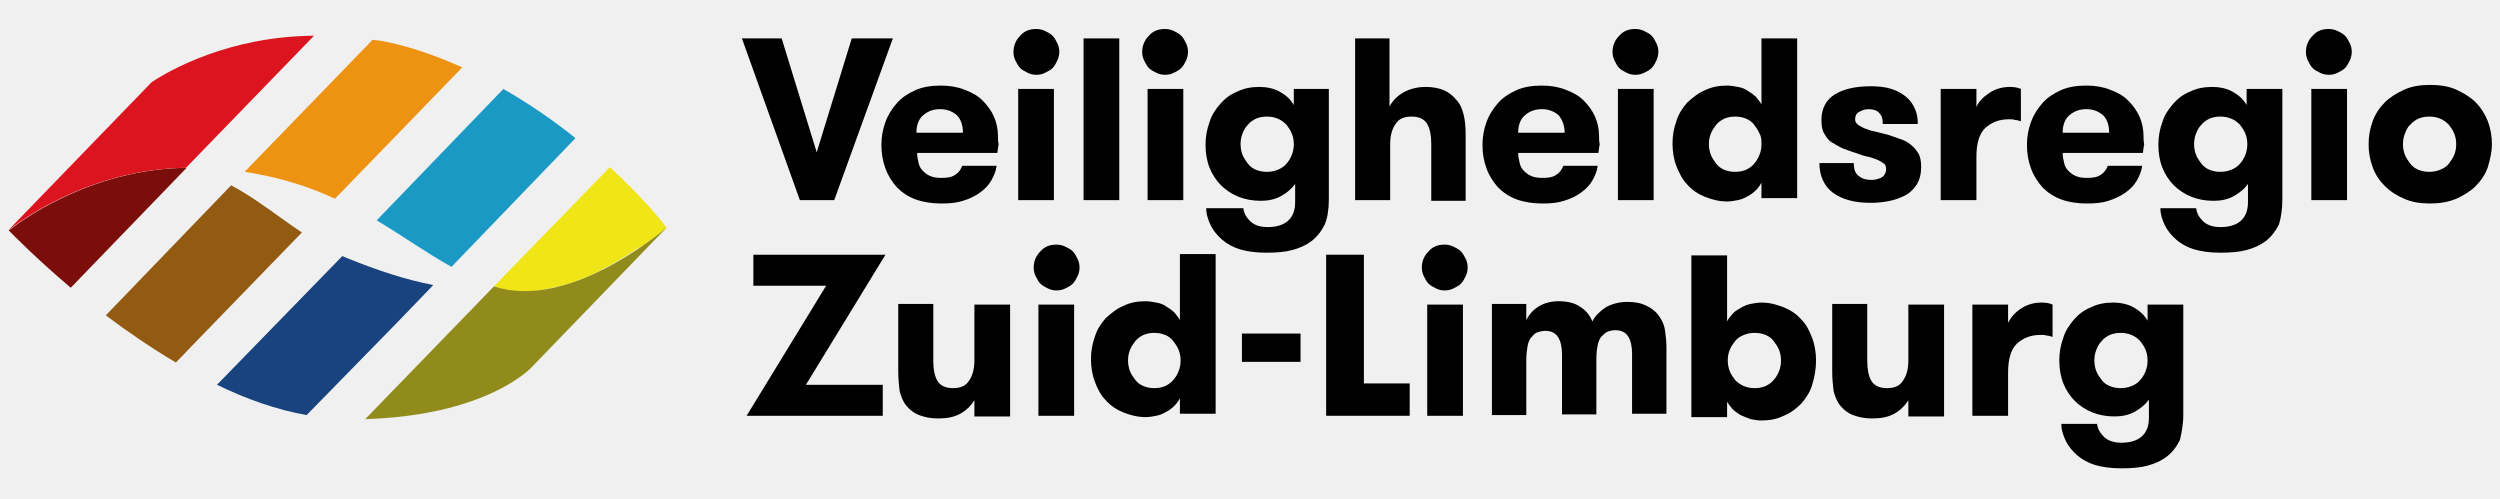
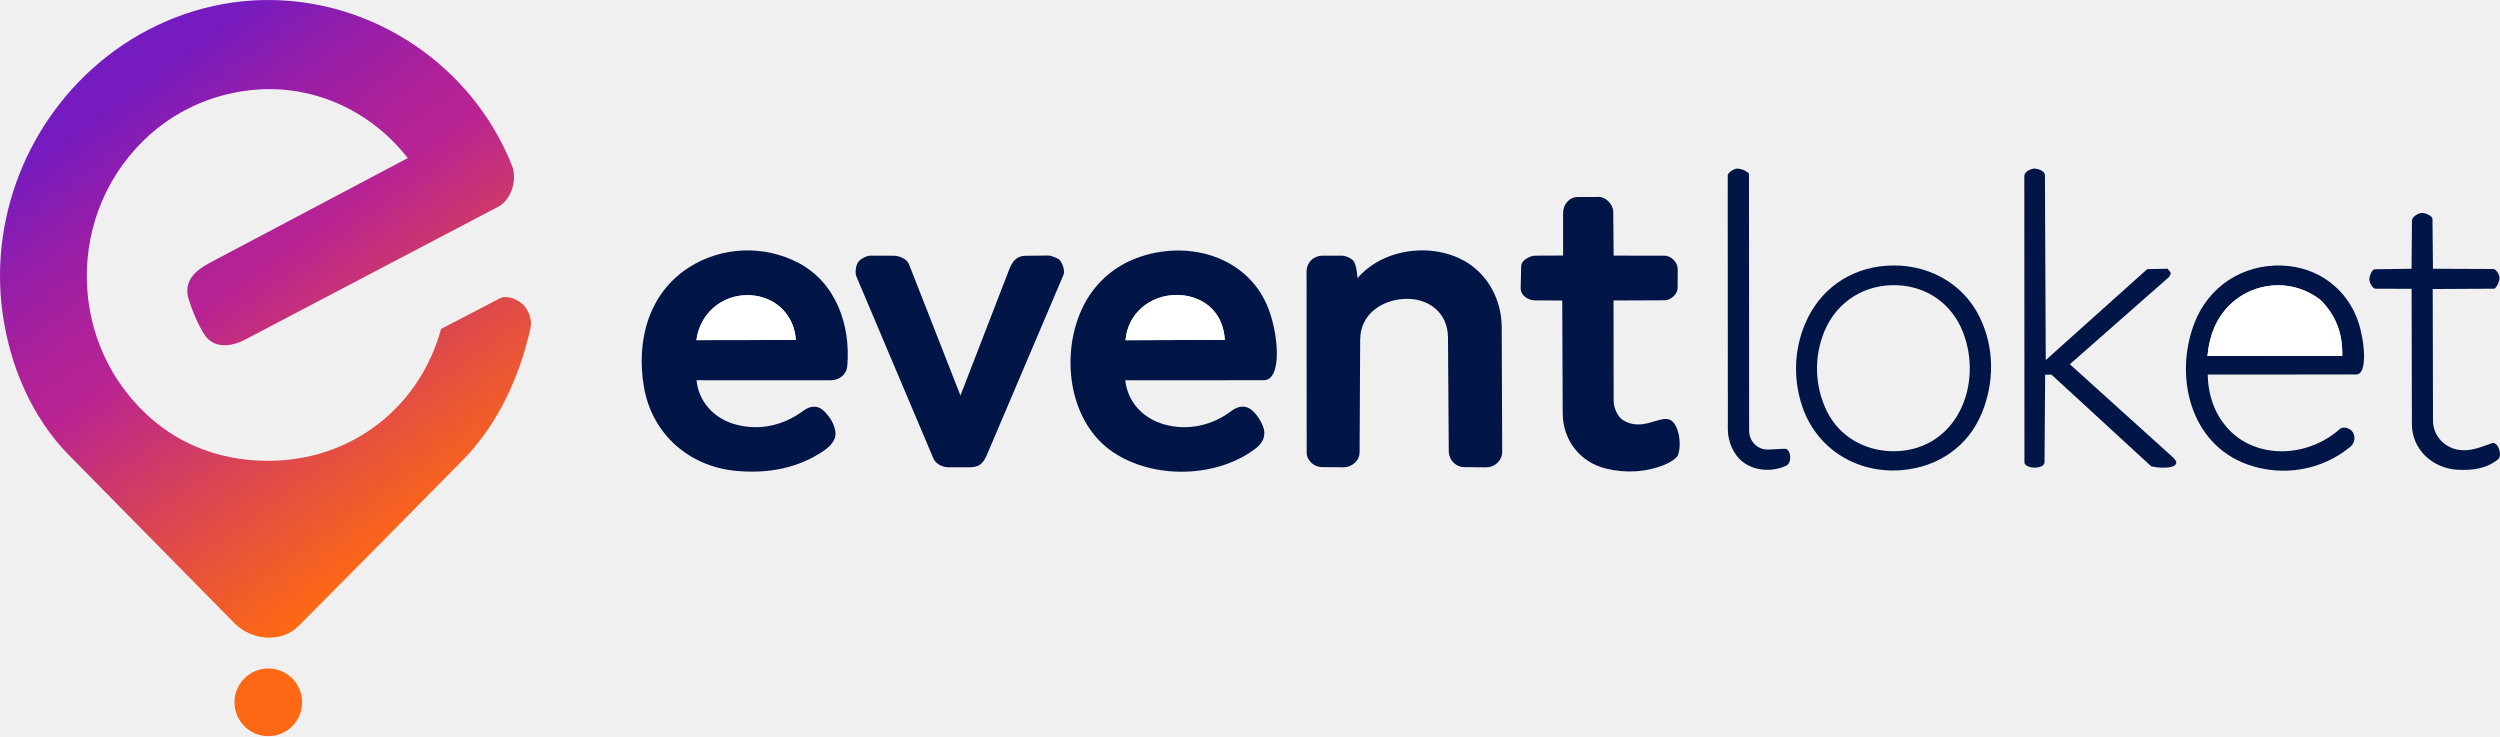
- <svg xmlns="http://www.w3.org/2000/svg" version="1.1" id="Laag_1" x="0px" y="0px" width="371px" height="74px" viewBox="0 0 371 74" style="enable-background:new 0 0 371 74;" xml:space="preserve">
-   <style type="text/css">
- 	.st0{fill:#7B0E0A;}
- 	.st1{fill:#935A11;}
- 	.st2{fill:#18437F;}
- 	.st3{fill:#1A99C4;}
- 	.st4{fill:#EE9212;}
- 	.st5{fill:#DC141F;}
- 	.st6{fill:#F0E517;}
- 	.st7{fill:#908B1A;}
- </style>
-   <g>
-     <g>
-       <path d="M175.2,53.5c0,0.6-0.1,1.1-0.3,1.6c-0.2,0.5-0.5,1-0.8,1.3c-0.3,0.4-0.8,0.7-1.2,0.9c-0.5,0.2-1,0.3-1.6,0.3    c-0.6,0-1.1-0.1-1.6-0.3c-0.5-0.2-0.9-0.5-1.2-0.9c-0.3-0.4-0.6-0.8-0.8-1.3c-0.2-0.5-0.3-1.1-0.3-1.6c0-0.6,0.1-1.1,0.3-1.6    c0.2-0.5,0.5-0.9,0.8-1.3c0.3-0.4,0.8-0.7,1.2-0.9c0.5-0.2,1-0.3,1.6-0.3c0.6,0,1.1,0.1,1.6,0.3c0.5,0.2,0.9,0.5,1.2,0.9    c0.3,0.4,0.6,0.8,0.8,1.3C175.1,52.4,175.2,52.9,175.2,53.5 M180.4,61.7v-24h-5.3v9.8c-0.2-0.4-0.5-0.7-0.8-1.1    c-0.3-0.3-0.7-0.6-1.2-0.9c-0.4-0.3-0.9-0.5-1.5-0.6c-0.5-0.1-1.1-0.2-1.6-0.2c-1.2,0-2.3,0.2-3.3,0.7c-1,0.4-1.8,1.1-2.6,1.8    c-0.7,0.8-1.3,1.7-1.6,2.7c-0.4,1.1-0.6,2.2-0.6,3.4c0,1.2,0.2,2.4,0.6,3.4c0.4,1.1,0.9,2,1.6,2.7c0.7,0.8,1.6,1.4,2.6,1.8    c1,0.4,2.1,0.7,3.3,0.7c0.5,0,1.1-0.1,1.6-0.2c0.5-0.1,1-0.3,1.5-0.6c0.4-0.2,0.8-0.5,1.2-0.9c0.3-0.3,0.6-0.7,0.8-1.1v2.3H180.4z    " />
-     </g>
-     <polygon points="202.4,56.9 202.4,37.8 196.8,37.8 196.8,61.7 209.2,61.7 209.2,56.9  " />
-     <g>
-       <path d="M247.3,61.7V51.6c0-0.9-0.1-1.7-0.2-2.5c-0.1-0.8-0.4-1.5-0.9-2.2c-0.4-0.6-1-1.1-1.8-1.5c-0.8-0.4-1.7-0.6-2.9-0.6    c-1.2,0-2.3,0.3-3.2,0.8c-0.9,0.6-1.6,1.3-2,2.1c-0.3-0.8-0.9-1.6-1.7-2.1c-0.8-0.6-1.9-0.9-3.3-0.9c-1.2,0-2.2,0.3-3,0.8    c-0.8,0.5-1.4,1.2-1.8,2v-2.4h-5.1v16.5h5.1v-8.2c0-0.8,0.1-1.5,0.2-2.1c0.1-0.5,0.3-1,0.6-1.3c0.3-0.3,0.5-0.6,0.9-0.7    c0.3-0.1,0.7-0.2,1.1-0.2c0.9,0,1.5,0.3,1.9,0.9c0.4,0.6,0.6,1.5,0.6,2.6v8.9h5.1v-8.3c0-0.8,0.1-1.5,0.2-2c0.1-0.5,0.3-1,0.6-1.3    c0.3-0.3,0.5-0.5,0.9-0.7c0.3-0.1,0.7-0.2,1.1-0.2c0.9,0,1.5,0.3,1.9,0.9c0.4,0.6,0.6,1.5,0.6,2.6v8.9H247.3z" />
-       <path d="M264.3,53.5c0,0.6-0.1,1.1-0.3,1.6c-0.2,0.5-0.5,1-0.8,1.3c-0.3,0.4-0.8,0.7-1.2,0.9c-0.5,0.2-1,0.3-1.6,0.3    c-0.6,0-1.1-0.1-1.6-0.3c-0.5-0.2-0.9-0.5-1.3-0.9c-0.3-0.4-0.6-0.8-0.8-1.3c-0.2-0.5-0.3-1.1-0.3-1.6c0-0.6,0.1-1.1,0.3-1.6    c0.2-0.5,0.5-0.9,0.8-1.3c0.3-0.4,0.8-0.7,1.3-0.9c0.5-0.2,1-0.3,1.6-0.3c0.6,0,1.1,0.1,1.6,0.3c0.5,0.2,0.9,0.5,1.2,0.9    c0.3,0.4,0.6,0.8,0.8,1.3C264.2,52.4,264.3,52.9,264.3,53.5 M269.5,53.5c0-1.2-0.2-2.4-0.6-3.4c-0.4-1.1-0.9-2-1.6-2.7    c-0.7-0.8-1.6-1.4-2.6-1.8c-1-0.4-2.1-0.7-3.3-0.7c-0.5,0-1.1,0.1-1.6,0.2c-0.5,0.1-1,0.3-1.5,0.6c-0.5,0.3-0.9,0.5-1.2,0.9    c-0.3,0.3-0.6,0.7-0.8,1.1v-9.8h-5.3v24h5.3v-2.3c0.2,0.4,0.5,0.7,0.8,1.1c0.3,0.3,0.7,0.6,1.2,0.9c0.5,0.2,0.9,0.4,1.5,0.6    c0.5,0.1,1,0.2,1.6,0.2c1.2,0,2.3-0.2,3.3-0.7c1-0.4,1.8-1,2.6-1.8c0.7-0.8,1.3-1.7,1.6-2.7C269.3,55.9,269.5,54.7,269.5,53.5" />
-       <path d="M283.2,45.2v8.3c0,1.3-0.3,2.3-0.8,3c-0.5,0.8-1.3,1.1-2.4,1.1c-1.1,0-1.9-0.4-2.3-1.1c-0.4-0.7-0.6-1.7-0.6-2.9v-8.5    h-5.2V55c0,1.2,0.1,2.2,0.2,3c0.2,0.8,0.5,1.6,1,2.2c0.5,0.6,1.1,1.1,1.9,1.4c0.8,0.3,1.7,0.5,2.8,0.5c1.3,0,2.4-0.2,3.3-0.7    c0.9-0.5,1.6-1.2,2.1-2v2.4h5.3V45.2H283.2z" />
-       <path d="M304.6,45.2c-0.4-0.2-1-0.3-1.6-0.3c-1.2,0-2.2,0.3-3.1,0.9c-0.9,0.6-1.5,1.3-1.9,2.1v-2.7h-5.3v16.5h5.3v-6.4    c0-2,0.4-3.4,1.3-4.3c0.9-0.8,2-1.3,3.5-1.3c0.4,0,0.7,0,0.9,0.1c0.3,0,0.6,0.1,0.9,0.2V45.2z" />
-       <path d="M318.7,53.5c0,0.6-0.1,1.1-0.3,1.6c-0.2,0.5-0.5,1-0.8,1.3c-0.3,0.4-0.8,0.7-1.3,0.9c-0.5,0.2-1,0.3-1.6,0.3    c-0.6,0-1.1-0.1-1.6-0.3c-0.5-0.2-0.9-0.5-1.2-0.9c-0.3-0.4-0.6-0.8-0.8-1.3c-0.2-0.5-0.3-1.1-0.3-1.6c0-0.6,0.1-1.1,0.3-1.6    c0.2-0.5,0.4-0.9,0.8-1.3c0.3-0.4,0.8-0.7,1.2-0.9c0.5-0.2,1-0.3,1.6-0.3c0.6,0,1.1,0.1,1.6,0.3c0.5,0.2,0.9,0.5,1.3,0.9    c0.3,0.4,0.6,0.8,0.8,1.3C318.6,52.4,318.7,52.9,318.7,53.5 M324,61.6V45.2h-5.3v2.4c-0.5-0.9-1.2-1.5-2.1-2c-0.9-0.5-2-0.7-3-0.7    c-1.2,0-2.3,0.2-3.3,0.7c-1,0.4-1.8,1-2.5,1.8c-0.7,0.8-1.3,1.7-1.6,2.7c-0.4,1.1-0.6,2.2-0.6,3.4c0,1.2,0.2,2.4,0.6,3.4    c0.4,1,1,1.9,1.7,2.6c0.7,0.7,1.6,1.3,2.6,1.7c1,0.4,2.1,0.6,3.3,0.6c1.1,0,2.1-0.2,3-0.7c0.9-0.5,1.6-1.1,2.1-1.8V62    c0,1.3-0.4,2.2-1.1,2.8c-0.7,0.6-1.7,0.9-3,0.9c-1.1,0-2-0.3-2.6-0.9c-0.6-0.6-0.9-1.2-1-1.9h-5.3c0,0.9,0.3,1.8,0.7,2.6    c0.4,0.8,1,1.5,1.7,2.1c0.7,0.6,1.6,1.1,2.6,1.4c1,0.3,2.3,0.5,3.9,0.5c1.5,0,2.8-0.1,3.9-0.4c1.1-0.3,2-0.7,2.8-1.3    c0.9-0.7,1.5-1.5,2-2.5C323.7,64.4,324,63.1,324,61.6" />
-       <path d="M261.4,21.4c0,0.6-0.1,1.1-0.3,1.6c-0.2,0.5-0.5,1-0.8,1.3c-0.3,0.4-0.8,0.7-1.2,0.9c-0.5,0.2-1,0.3-1.6,0.3    c-0.6,0-1.1-0.1-1.6-0.3c-0.5-0.2-0.9-0.5-1.2-0.9c-0.3-0.4-0.6-0.8-0.8-1.3c-0.2-0.5-0.3-1.1-0.3-1.6c0-0.6,0.1-1.1,0.3-1.6    c0.2-0.5,0.5-0.9,0.8-1.3c0.3-0.4,0.8-0.7,1.2-0.9c0.5-0.2,1-0.3,1.6-0.3c0.6,0,1.1,0.1,1.6,0.3c0.5,0.2,0.9,0.5,1.2,0.9    c0.3,0.4,0.6,0.8,0.8,1.3C261.4,20.3,261.4,20.8,261.4,21.4 M266.7,29.7v-24h-5.3v9.8c-0.2-0.4-0.5-0.7-0.8-1.1    c-0.3-0.3-0.7-0.6-1.2-0.9c-0.4-0.3-0.9-0.5-1.5-0.6c-0.5-0.1-1.1-0.2-1.6-0.2c-1.2,0-2.3,0.2-3.3,0.7c-1,0.4-1.8,1.1-2.6,1.8    c-0.7,0.8-1.3,1.7-1.6,2.7c-0.4,1.1-0.6,2.2-0.6,3.4c0,1.2,0.2,2.4,0.6,3.4s0.9,2,1.6,2.7c0.7,0.8,1.6,1.4,2.6,1.8    c1,0.4,2.1,0.7,3.3,0.7c0.5,0,1.1-0.1,1.6-0.2c0.5-0.1,1-0.3,1.5-0.6c0.4-0.2,0.8-0.5,1.2-0.9c0.3-0.3,0.6-0.7,0.8-1.1v2.3H266.7z    " />
-       <path d="M277.7,19.4c-0.5-0.2-1-0.3-1.3-0.5c-0.4-0.2-0.6-0.3-0.8-0.5c-0.2-0.2-0.3-0.4-0.3-0.7c0-0.5,0.2-0.9,0.6-1.1    c0.4-0.2,0.8-0.4,1.4-0.4c0.7,0,1.3,0.2,1.6,0.6c0.4,0.4,0.5,0.9,0.5,1.6h5.2c0-0.8-0.1-1.5-0.4-2.2c-0.3-0.7-0.7-1.3-1.3-1.8    c-0.6-0.5-1.3-0.9-2.2-1.2c-0.9-0.3-2-0.4-3.1-0.4c-2.2,0-4,0.4-5.3,1.2c-1.3,0.8-2,2.1-2,3.8c0,0.8,0.1,1.5,0.4,2    c0.3,0.5,0.6,1,1.1,1.3c0.5,0.3,1,0.6,1.6,0.9c0.6,0.2,1.3,0.5,2,0.7c0.8,0.3,1.4,0.5,2,0.6c0.6,0.2,1,0.3,1.4,0.5    c0.4,0.2,0.6,0.4,0.8,0.5s0.3,0.5,0.3,0.8c0,0.5-0.2,0.9-0.6,1.2c-0.4,0.2-0.9,0.4-1.6,0.4c-0.8,0-1.4-0.2-1.9-0.6    c-0.5-0.4-0.7-1-0.7-1.9h-5.1c0,1.9,0.7,3.4,2,4.4c1.4,1,3.2,1.5,5.6,1.5c1,0,2-0.1,2.9-0.3c0.9-0.2,1.7-0.5,2.4-0.9    c0.7-0.4,1.2-1,1.6-1.6c0.4-0.7,0.6-1.5,0.6-2.5c0-0.8-0.1-1.5-0.4-2c-0.3-0.5-0.7-1-1.1-1.3c-0.5-0.4-1-0.7-1.7-0.9    c-0.6-0.2-1.3-0.5-2.1-0.7C278.9,19.7,278.3,19.5,277.7,19.4" />
-       <path d="M299.9,13.2c-0.4-0.2-1-0.3-1.6-0.3c-1.2,0-2.2,0.3-3.1,0.9c-0.9,0.6-1.6,1.3-1.9,2.1v-2.7H288v16.5h5.3v-6.4    c0-2,0.4-3.4,1.3-4.3c0.9-0.8,2-1.3,3.5-1.3c0.4,0,0.7,0,0.9,0.1c0.3,0,0.6,0.1,0.9,0.2V13.2z" />
-       <path d="M313,19.7h-6.9c0-1.1,0.3-2,1-2.6c0.7-0.6,1.5-0.9,2.5-0.9c1,0,1.8,0.3,2.5,0.9C312.7,17.7,313,18.6,313,19.7 M318.1,20.2    c0-1-0.2-2-0.6-2.9c-0.4-0.9-1-1.7-1.7-2.4c-0.7-0.7-1.6-1.2-2.7-1.6c-1-0.4-2.2-0.6-3.5-0.6c-1.4,0-2.7,0.2-3.8,0.7    c-1.1,0.5-2,1.1-2.7,1.9c-0.7,0.8-1.3,1.7-1.7,2.8c-0.4,1.1-0.6,2.2-0.6,3.4c0,1.3,0.2,2.4,0.6,3.5c0.4,1.1,1,2,1.7,2.8    c0.8,0.8,1.7,1.4,2.8,1.8c1.1,0.4,2.4,0.6,3.8,0.6c1.2,0,2.3-0.1,3.2-0.4c0.9-0.3,1.8-0.7,2.5-1.2c0.7-0.5,1.3-1.1,1.7-1.8    c0.4-0.7,0.7-1.4,0.8-2.2h-5.1c-0.2,0.5-0.5,1-1,1.3c-0.5,0.4-1.2,0.5-2.1,0.5c-0.7,0-1.3-0.1-1.7-0.3c-0.5-0.2-0.8-0.5-1.1-0.8    c-0.3-0.3-0.5-0.7-0.6-1.2c-0.1-0.4-0.2-0.9-0.2-1.4H318c0.1-0.5,0.1-0.9,0.2-1.3C318.1,21,318.1,20.6,318.1,20.2" />
-       <path d="M333.5,21.4c0,0.6-0.1,1.1-0.3,1.6c-0.2,0.5-0.5,1-0.8,1.3c-0.3,0.4-0.8,0.7-1.3,0.9c-0.5,0.2-1,0.3-1.6,0.3    c-0.6,0-1.1-0.1-1.6-0.3c-0.5-0.2-0.9-0.5-1.2-0.9c-0.3-0.4-0.6-0.8-0.8-1.3c-0.2-0.5-0.3-1.1-0.3-1.6c0-0.6,0.1-1.1,0.3-1.6    c0.2-0.5,0.4-0.9,0.8-1.3c0.3-0.4,0.8-0.7,1.2-0.9c0.5-0.2,1-0.3,1.6-0.3c0.6,0,1.1,0.1,1.6,0.3c0.5,0.2,0.9,0.5,1.3,0.9    c0.3,0.4,0.6,0.8,0.8,1.3C333.4,20.3,333.5,20.8,333.5,21.4 M338.7,29.6V13.2h-5.3v2.4c-0.5-0.9-1.2-1.5-2.1-2    c-0.9-0.5-2-0.7-3-0.7c-1.2,0-2.3,0.2-3.3,0.7c-1,0.4-1.8,1-2.5,1.8c-0.7,0.8-1.3,1.7-1.6,2.7c-0.4,1.1-0.6,2.2-0.6,3.4    c0,1.2,0.2,2.4,0.6,3.4c0.4,1,1,1.9,1.7,2.6c0.7,0.7,1.6,1.3,2.6,1.7c1,0.4,2.1,0.6,3.3,0.6c1.1,0,2.1-0.2,3-0.7    c0.9-0.5,1.6-1.1,2.1-1.8V30c0,1.3-0.4,2.2-1.1,2.8c-0.7,0.6-1.7,0.9-3,0.9c-1.1,0-2-0.3-2.6-0.9c-0.6-0.6-0.9-1.2-1-1.9h-5.3    c0,0.9,0.3,1.8,0.7,2.6c0.4,0.8,1,1.5,1.7,2.1c0.7,0.6,1.6,1.1,2.6,1.4c1,0.3,2.3,0.5,3.9,0.5c1.5,0,2.8-0.1,3.9-0.4    c1.1-0.3,2-0.7,2.8-1.3c0.9-0.7,1.5-1.5,2-2.5C338.5,32.3,338.7,31.1,338.7,29.6" />
-       <path d="M364.5,21.4c0,0.6-0.1,1.1-0.3,1.6c-0.2,0.5-0.5,0.9-0.8,1.3c-0.3,0.4-0.8,0.7-1.3,0.9c-0.5,0.2-1,0.3-1.6,0.3    c-0.6,0-1.1-0.1-1.6-0.3c-0.5-0.2-0.9-0.5-1.2-0.9c-0.3-0.4-0.6-0.8-0.8-1.3c-0.2-0.5-0.3-1-0.3-1.6c0-0.6,0.1-1.1,0.3-1.6    c0.2-0.5,0.4-1,0.8-1.3c0.3-0.4,0.8-0.7,1.2-0.9c0.5-0.2,1-0.3,1.6-0.3c0.6,0,1.1,0.1,1.6,0.3c0.5,0.2,0.9,0.5,1.3,0.9    c0.3,0.4,0.6,0.8,0.8,1.3C364.4,20.3,364.5,20.8,364.5,21.4 M369.8,21.4c0-1.2-0.2-2.3-0.6-3.4c-0.4-1-1-2-1.8-2.8    c-0.8-0.8-1.8-1.4-2.9-1.9c-1.1-0.5-2.4-0.7-3.9-0.7c-1.4,0-2.7,0.2-3.8,0.7c-1.1,0.5-2.1,1.1-2.9,1.9c-0.8,0.8-1.4,1.7-1.8,2.8    c-0.4,1.1-0.6,2.2-0.6,3.4c0,1.2,0.2,2.3,0.6,3.4s1,2,1.8,2.8c0.8,0.8,1.7,1.4,2.9,1.9c1.1,0.5,2.4,0.7,3.8,0.7    c1.4,0,2.7-0.2,3.9-0.7c1.1-0.5,2.1-1.1,2.9-1.9s1.4-1.7,1.8-2.8C369.5,23.7,369.8,22.6,369.8,21.4" />
-       <path d="M192,21.4c0,0.6-0.1,1.1-0.3,1.6c-0.2,0.5-0.5,1-0.8,1.3c-0.3,0.4-0.8,0.7-1.3,0.9c-0.5,0.2-1,0.3-1.6,0.3    c-0.6,0-1.1-0.1-1.6-0.3c-0.5-0.2-0.9-0.5-1.2-0.9c-0.3-0.4-0.6-0.8-0.8-1.3c-0.2-0.5-0.3-1.1-0.3-1.6c0-0.6,0.1-1.1,0.3-1.6    c0.2-0.5,0.4-0.9,0.8-1.3c0.3-0.4,0.8-0.7,1.2-0.9c0.5-0.2,1-0.3,1.6-0.3c0.6,0,1.1,0.1,1.6,0.3c0.5,0.2,0.9,0.5,1.3,0.9    c0.3,0.4,0.6,0.8,0.8,1.3C191.9,20.3,192,20.8,192,21.4 M197.2,29.6V13.2H192v2.4c-0.5-0.9-1.2-1.5-2.1-2c-0.9-0.5-2-0.7-3-0.7    c-1.2,0-2.3,0.2-3.3,0.7c-1,0.4-1.8,1-2.5,1.8c-0.7,0.8-1.3,1.7-1.6,2.7c-0.4,1.1-0.6,2.2-0.6,3.4c0,1.2,0.2,2.4,0.6,3.4    c0.4,1,1,1.9,1.7,2.6c0.7,0.7,1.6,1.3,2.6,1.7c1,0.4,2.1,0.6,3.3,0.6c1.1,0,2.1-0.2,3-0.7c0.9-0.5,1.6-1.1,2.1-1.8V30    c0,1.3-0.4,2.2-1.1,2.8c-0.7,0.6-1.7,0.9-3,0.9c-1.1,0-2-0.3-2.6-0.9c-0.6-0.6-0.9-1.2-1-1.9H179c0,0.9,0.3,1.8,0.7,2.6    c0.4,0.8,1,1.5,1.7,2.1c0.7,0.6,1.6,1.1,2.6,1.4c1,0.3,2.3,0.5,3.9,0.5c1.5,0,2.8-0.1,3.9-0.4c1.1-0.3,2-0.7,2.8-1.3    c0.9-0.7,1.5-1.5,2-2.5C197,32.3,197.2,31.1,197.2,29.6" />
-     </g>
-     <polygon points="111.8,42.4 122.6,42.4 110.8,61.7 131,61.7 131,57.1 119.6,57.1 131.4,37.8 111.8,37.8  " />
-     <g>
-       <path d="M144.6,45.2v8.3c0,1.3-0.3,2.3-0.8,3c-0.5,0.8-1.3,1.1-2.4,1.1c-1.1,0-1.9-0.4-2.3-1.1c-0.4-0.7-0.6-1.7-0.6-2.9v-8.5    h-5.2V55c0,1.2,0.1,2.2,0.2,3c0.2,0.8,0.5,1.6,1,2.2c0.5,0.6,1.1,1.1,1.9,1.4c0.8,0.3,1.7,0.5,2.8,0.5c1.3,0,2.4-0.2,3.3-0.7    c0.9-0.5,1.6-1.2,2.1-2v2.4h5.3V45.2H144.6z" />
-       <path d="M159.4,45.2h-5.3v16.5h5.3V45.2z M160.2,39.7c0-0.5-0.1-0.9-0.3-1.3c-0.2-0.4-0.4-0.8-0.7-1.1c-0.3-0.3-0.7-0.5-1.1-0.7    c-0.4-0.2-0.9-0.3-1.3-0.3c-1,0-1.8,0.3-2.4,1c-0.6,0.6-1,1.4-1,2.4c0,0.5,0.1,0.9,0.3,1.3c0.2,0.4,0.4,0.8,0.7,1.1    c0.3,0.3,0.7,0.5,1.1,0.7c0.4,0.2,0.8,0.3,1.3,0.3c0.5,0,0.9-0.1,1.3-0.3c0.4-0.2,0.8-0.4,1.1-0.7c0.3-0.3,0.5-0.7,0.7-1.1    C160.1,40.6,160.2,40.2,160.2,39.7" />
-     </g>
-     <rect x="184.3" y="49.5" width="8.7" height="4.2" />
-     <g>
-       <path d="M217.1,45.2h-5.3v16.5h5.3V45.2z M217.8,39.7c0-0.5-0.1-0.9-0.3-1.3c-0.2-0.4-0.4-0.8-0.7-1.1c-0.3-0.3-0.7-0.5-1.1-0.7    c-0.4-0.2-0.9-0.3-1.3-0.3c-1,0-1.8,0.3-2.4,1c-0.6,0.6-1,1.4-1,2.4c0,0.5,0.1,0.9,0.3,1.3c0.2,0.4,0.4,0.8,0.7,1.1    c0.3,0.3,0.7,0.5,1.1,0.7c0.4,0.2,0.8,0.3,1.3,0.3c0.5,0,0.9-0.1,1.3-0.3c0.4-0.2,0.8-0.4,1.1-0.7c0.3-0.3,0.5-0.7,0.7-1.1    S217.8,40.2,217.8,39.7" />
-     </g>
-     <polygon points="132.5,5.7 126.4,5.7 121.2,22.6 116,5.7 110.1,5.7 118.7,29.7 123.8,29.7  " />
-     <g>
-       <path d="M142.9,19.7H136c0-1.1,0.3-2,1-2.6c0.7-0.6,1.5-0.9,2.5-0.9c1,0,1.8,0.3,2.5,0.9C142.6,17.7,142.9,18.6,142.9,19.7     M148.1,20.2c0-1-0.2-2-0.6-2.9c-0.4-0.9-1-1.7-1.7-2.4c-0.7-0.7-1.6-1.2-2.7-1.6c-1-0.4-2.2-0.6-3.5-0.6c-1.4,0-2.7,0.2-3.8,0.7    c-1.1,0.5-2,1.1-2.7,1.9c-0.7,0.8-1.3,1.7-1.7,2.8c-0.4,1.1-0.6,2.2-0.6,3.4c0,1.3,0.2,2.4,0.6,3.5c0.4,1.1,1,2,1.7,2.8    c0.8,0.8,1.7,1.4,2.8,1.8c1.1,0.4,2.4,0.6,3.8,0.6c1.2,0,2.3-0.1,3.2-0.4c1-0.3,1.8-0.7,2.5-1.2c0.7-0.5,1.3-1.1,1.7-1.8    c0.4-0.7,0.7-1.4,0.8-2.2h-5.1c-0.2,0.5-0.5,1-1,1.3c-0.5,0.4-1.2,0.5-2.1,0.5c-0.7,0-1.3-0.1-1.7-0.3c-0.5-0.2-0.8-0.5-1.1-0.8    c-0.3-0.3-0.5-0.7-0.6-1.2c-0.1-0.4-0.2-0.9-0.2-1.4h11.9c0.1-0.5,0.1-0.9,0.2-1.3C148.1,21,148.1,20.6,148.1,20.2" />
-       <path d="M156.4,13.2h-5.3v16.5h5.3V13.2z M157.2,7.7c0-0.5-0.1-0.9-0.3-1.3c-0.2-0.4-0.4-0.8-0.7-1.1c-0.3-0.3-0.7-0.5-1.1-0.7    c-0.4-0.2-0.9-0.3-1.3-0.3c-1,0-1.8,0.3-2.4,1c-0.6,0.6-1,1.4-1,2.4c0,0.5,0.1,0.9,0.3,1.3c0.2,0.4,0.4,0.8,0.7,1.1    c0.3,0.3,0.7,0.5,1.1,0.7c0.4,0.2,0.8,0.3,1.3,0.3c0.5,0,0.9-0.1,1.3-0.3c0.4-0.2,0.8-0.4,1.1-0.7c0.3-0.3,0.5-0.7,0.7-1.1    C157.1,8.6,157.2,8.1,157.2,7.7" />
-     </g>
-     <rect x="160.8" y="5.7" width="5.3" height="24" />
-     <path d="M175.6,13.2h-5.3v16.5h5.3V13.2z M176.3,7.7c0-0.5-0.1-0.9-0.3-1.3c-0.2-0.4-0.4-0.8-0.7-1.1c-0.3-0.3-0.7-0.5-1.1-0.7   c-0.4-0.2-0.9-0.3-1.3-0.3c-1,0-1.8,0.3-2.4,1c-0.6,0.6-1,1.4-1,2.4c0,0.5,0.1,0.9,0.3,1.3c0.2,0.4,0.4,0.8,0.7,1.1   c0.3,0.3,0.7,0.5,1.1,0.7c0.4,0.2,0.8,0.3,1.3,0.3c0.5,0,0.9-0.1,1.3-0.3c0.4-0.2,0.8-0.4,1.1-0.7c0.3-0.3,0.5-0.7,0.7-1.1   C176.2,8.6,176.3,8.1,176.3,7.7" />
-     <path d="M201.2,29.7h5.1v-8.3c0-1.3,0.3-2.3,0.8-3c0.5-0.8,1.3-1.1,2.4-1.1c1.1,0,1.9,0.4,2.3,1.1c0.4,0.7,0.6,1.7,0.6,2.9v8.5h5.1   v-9.8c0-1.2-0.1-2.2-0.3-3c-0.2-0.8-0.5-1.6-1.1-2.2c-0.5-0.6-1.1-1.1-1.8-1.4c-0.7-0.3-1.6-0.5-2.7-0.5c-1.3,0-2.4,0.3-3.3,0.8   c-0.9,0.5-1.6,1.2-2.1,2.1V5.7h-5.1V29.7z" />
-     <path d="M232.2,19.7h-6.9c0-1.1,0.3-2,1-2.6c0.7-0.6,1.5-0.9,2.5-0.9c1,0,1.8,0.3,2.5,0.9C231.8,17.7,232.2,18.6,232.2,19.7    M237.3,20.2c0-1-0.2-2-0.6-2.9c-0.4-0.9-1-1.7-1.7-2.4c-0.7-0.7-1.6-1.2-2.7-1.6c-1-0.4-2.2-0.6-3.5-0.6c-1.4,0-2.7,0.2-3.8,0.7   c-1.1,0.5-2,1.1-2.7,1.9c-0.7,0.8-1.3,1.7-1.7,2.8c-0.4,1.1-0.6,2.2-0.6,3.4c0,1.3,0.2,2.4,0.6,3.5c0.4,1.1,1,2,1.7,2.8   c0.8,0.8,1.7,1.4,2.8,1.8c1.1,0.4,2.4,0.6,3.8,0.6c1.2,0,2.3-0.1,3.2-0.4c1-0.3,1.8-0.7,2.5-1.2c0.7-0.5,1.3-1.1,1.7-1.8   c0.4-0.7,0.7-1.4,0.8-2.2H232c-0.2,0.5-0.5,1-1,1.3c-0.5,0.4-1.2,0.5-2.1,0.5c-0.7,0-1.3-0.1-1.7-0.3c-0.5-0.2-0.8-0.5-1.1-0.8   c-0.3-0.3-0.5-0.7-0.6-1.2c-0.1-0.4-0.2-0.9-0.2-1.4h11.9c0.1-0.5,0.1-0.9,0.2-1.3C237.3,21,237.3,20.6,237.3,20.2" />
-     <path d="M245.4,13.2h-5.3v16.5h5.3V13.2z M246.1,7.7c0-0.5-0.1-0.9-0.3-1.3c-0.2-0.4-0.4-0.8-0.7-1.1c-0.3-0.3-0.7-0.5-1.1-0.7   c-0.4-0.2-0.9-0.3-1.3-0.3c-1,0-1.8,0.3-2.4,1c-0.6,0.6-1,1.4-1,2.4c0,0.5,0.1,0.9,0.3,1.3c0.2,0.4,0.4,0.8,0.7,1.1   c0.3,0.3,0.7,0.5,1.1,0.7c0.4,0.2,0.8,0.3,1.3,0.3c0.5,0,0.9-0.1,1.3-0.3c0.4-0.2,0.8-0.4,1.1-0.7c0.3-0.3,0.5-0.7,0.7-1.1   C246,8.6,246.1,8.1,246.1,7.7" />
-     <path d="M348.3,13.2H343v16.5h5.3V13.2z M349,7.7c0-0.5-0.1-0.9-0.3-1.3c-0.2-0.4-0.4-0.8-0.7-1.1c-0.3-0.3-0.7-0.5-1.1-0.7   s-0.9-0.3-1.3-0.3c-1,0-1.8,0.3-2.4,1c-0.6,0.6-1,1.4-1,2.4c0,0.5,0.1,0.9,0.3,1.3c0.2,0.4,0.4,0.8,0.7,1.1   c0.3,0.3,0.7,0.5,1.1,0.7c0.4,0.2,0.8,0.3,1.3,0.3c0.5,0,0.9-0.1,1.3-0.3s0.8-0.4,1.1-0.7c0.3-0.3,0.5-0.7,0.7-1.1   C348.9,8.6,349,8.1,349,7.7" />
-     <path class="st0" d="M27.7,24.9c-14.8,0.2-25.2,8.4-26.4,9.3c0.6,0.6,4,4.1,9.2,8.5L27.7,24.9z" />
-     <path class="st1" d="M44.8,34.5c-3.6-2.4-6.9-5.1-10.5-7L15.7,46.8c3.2,2.4,6.7,4.8,10.4,7l2.7-2.8L44.8,34.5z" />
-     <path class="st2" d="M64.3,42.3c-4.1-0.8-8.1-2.1-12.8-4c-0.2-0.1-0.5-0.2-0.7-0.3L32.2,57.1c4.3,2.1,8.8,3.7,13.3,4.5L59,47.8   L64.3,42.3z" />
-     <path class="st3" d="M85.4,20.5c-3.1-2.5-6.7-5-10.7-7.3L55.9,32.7c4,2.4,7.5,4.9,11.1,6.9L85.4,20.5z" />
-     <path class="st4" d="M68.6,10c-3.8-1.7-7.7-3.1-11.8-3.9c-0.5-0.1-1-0.1-1.5-0.2L36.3,25.5c5.2,0.8,9.6,2.2,13.4,4L68.6,10z" />
-     <path class="st5" d="M46.6,5.3C34,5.4,25.2,10.4,22.5,12.2l-21.3,22c1.2-0.9,11.6-9.1,26.4-9.3L46.6,5.3z" />
-     <path class="st6" d="M90.5,24.8L73.3,42.5c0.3,0.1,0.7,0.2,1,0.3c0.1,0,0.2,0,0.3,0.1c0.2,0.1,0.5,0.1,0.7,0.1c0.1,0,0.2,0,0.3,0.1   c0.2,0,0.5,0.1,0.7,0.1c0.1,0,0.2,0,0.3,0c0.3,0,0.5,0,0.8,0c0.1,0,0.2,0,0.2,0c0.3,0,0.7,0,1,0c0,0,0.1,0,0.1,0   c0.3,0,0.6,0,0.9-0.1c0.1,0,0.2,0,0.3,0c0.2,0,0.5-0.1,0.7-0.1c0.1,0,0.2,0,0.3-0.1c0.3,0,0.5-0.1,0.8-0.1c0.1,0,0.2,0,0.3-0.1   c0.3-0.1,0.6-0.1,0.9-0.2c0,0,0.1,0,0.1,0c0.3-0.1,0.7-0.2,1-0.3c0,0,0.1,0,0.1,0c0.3-0.1,0.6-0.2,0.9-0.3c0.1,0,0.2-0.1,0.3-0.1   c0.3-0.1,0.5-0.2,0.7-0.3c0.1,0,0.2-0.1,0.3-0.1c0.3-0.1,0.5-0.2,0.8-0.3c0.1,0,0.1-0.1,0.2-0.1c0.6-0.3,1.3-0.6,1.9-0.9   c0,0,0.1,0,0.1-0.1c0.3-0.1,0.5-0.3,0.8-0.4c0.1,0,0.1-0.1,0.2-0.1c0.2-0.1,0.5-0.2,0.7-0.4c0.1,0,0.1-0.1,0.2-0.1   c0.2-0.1,0.5-0.3,0.7-0.4c0,0,0.1,0,0.1-0.1c0.5-0.3,1.1-0.6,1.6-1c0.1,0,0.1-0.1,0.2-0.1c0.2-0.1,0.4-0.2,0.6-0.4   c0.1,0,0.1-0.1,0.2-0.1c0.2-0.1,0.3-0.2,0.5-0.3c0.1,0,0.1-0.1,0.2-0.1c0.2-0.1,0.3-0.2,0.5-0.3c0,0,0.1-0.1,0.1-0.1   c0.2-0.1,0.4-0.3,0.5-0.4c0.1,0,0.1-0.1,0.2-0.1c0.1-0.1,0.2-0.2,0.3-0.2c0.1-0.1,0.2-0.1,0.2-0.2c0.1,0,0.1-0.1,0.2-0.1   c0.1-0.1,0.2-0.1,0.3-0.2c0.8-0.6,1.3-1,1.3-1.1l-0.1,0.1c0,0,0.1-0.1,0.1-0.1C98.5,33.1,95.3,29.2,90.5,24.8" />
-     <path class="st7" d="M98.9,33.8c-1.2,1-14.7,12.3-25.6,8.7L54.2,62.2c15.6-0.5,22.5-5.7,24.4-7.4L98.9,33.8z" />
-   </g>
+ <svg xmlns="http://www.w3.org/2000/svg" id="Layer_1" data-name="Layer 1" viewBox="0 0 1372.65 404.18">
+   <defs>
+     <style>
+       .cls-1 {
+         fill: #fd6814;
+       }
+ 
+       .cls-2 {
+         fill: #011646;
+       }
+ 
+       .cls-3 {
+         fill: #fff;
+       }
+ 
+       .cls-4 {
+         fill: url(#linear-gradient);
+       }
+     </style>
+     <linearGradient id="linear-gradient" x1="71.71" y1="47.85" x2="244.09" y2="282.99" gradientUnits="userSpaceOnUse">
+       <stop offset="0" stop-color="#761bbf" />
+       <stop offset=".16" stop-color="#951ea9" />
+       <stop offset=".32" stop-color="#ae2199" />
+       <stop offset=".42" stop-color="#b82393" />
+       <stop offset=".68" stop-color="#d84357" />
+       <stop offset="1" stop-color="#fd6814" />
+     </linearGradient>
+   </defs>
+   <path class="cls-4" d="M154.54,252.75c42.88-2.93,76.63-31.89,87.64-72.16l32.08-16.69c4.18-2.17,9.97.49,12.94,3.36,2.8,2.71,5.19,7.95,4.06,12.97-6.07,26.9-17.78,52.74-37.38,72.59l-51.17,51.83-38.91,39.16c-9.41,9.47-25.86,7.72-35.02-1.58l-90.82-92.2C17.45,229.21,5.37,200.78,1.39,171.79-6.21,116.42,17.85,60.67,62.87,27.86,86.37,10.73,114.74.71,144.02.04c59.99-1.37,115.17,35.66,137.09,90.89,3.13,7.88-.48,18.87-7.57,22.59l-138.98,72.95c-7.51,3.94-17.19,5.19-22.33-2.79-3.63-5.64-6.86-13.46-8.74-19.8-2.8-9.45,3.84-15.43,11.23-19.34l109.16-57.75c-19.35-24.81-49.5-39.71-81.86-37.66-22.08,1.39-42.93,10.02-59.19,24.31-47.74,41.97-46.75,117.37,2.06,157.98,19.15,15.93,43.87,23.1,69.66,21.33Z" />
+   <circle class="cls-1" cx="147.3" cy="385.61" r="18.57" />
+   <path class="cls-2" d="M676.15,225.62c3.78-2.86,8.01-3.4,11.58-.11,2.52,2.32,5.01,6.14,6.07,9.59,1.32,4.28-.67,8.25-3.92,10.79-21.17,16.55-56.33,17.61-78.98,2.21-22.93-15.58-28.43-49.67-18.2-75.38,5.75-14.46,16.65-25.44,31.17-30.94,27.52-10.41,59.9-1.52,71.72,25.6,6.51,14.94,8.66,41.38-1.7,41.38l-76.07.04c1.36,12.13,9.91,20.96,21.34,24.2,12.69,3.6,26.07.87,36.98-7.38ZM672.49,186.59c-.91-16.09-12.76-24.57-26.47-24.64-14.75.09-26.84,10.28-28.04,24.85l54.52-.2Z" />
+   <path class="cls-2" d="M441.05,225.55c3.87-2.91,8.06-3.16,11.41.16,3.17,3.13,6.09,7.52,6.3,12.34.16,3.56-2.95,6.97-5.73,8.93-14.57,10.26-31.64,13.22-49.2,11.52-25.83-2.5-45.92-20.43-50.29-46.13s2.8-51.39,24.57-65.44c18.01-11.62,41.43-12.58,60.43-2.52,20.38,10.79,28.58,33.98,26.68,56.44-.43,5.06-4.6,7.95-9.2,7.95l-73.59-.03c1.13,11.29,8.89,20.32,20.03,23.86,13.13,4.17,27.23,1.43,38.58-7.08ZM436.97,186.66c-.9-13.18-10.06-22.37-22.14-24.26-16.03-2.41-30.38,8.29-32.47,24.35l54.61-.08Z" />
+   <path class="cls-2" d="M746.82,186.4l-.32,61.97c-.02,4.76-4.46,8.22-8.74,8.19l-12.1-.09c-3.92-.03-8.21-3.47-8.21-7.91l-.07-99.28c0-5.25,3.86-8.88,8.82-8.89h10.73c1.92-.01,5.44,1.55,6.41,3.12,1.28,2.08,1.71,5.68,2.04,9.18,15.91-18.45,47.17-19.95,64.47-5.41,9.37,7.87,14.64,19.85,14.68,32.37l.26,68.26c.02,5-4.06,8.72-8.9,8.68l-11.92-.1c-4.66-.04-8.48-3.92-8.51-8.75l-.43-62.47c-.1-13.89-11-21.8-23.99-21.15-12.3.62-24.13,8.32-24.2,22.28Z" />
+   <path class="cls-2" d="M916.78,230.41c4.41,1.76,6.87,12.06,4.64,19.2-.66,2.13-4.98,4.55-7.3,5.5-10.37,4.23-21.45,4.81-32.37,2.16-14.11-3.43-23.67-15.47-23.73-30.38l-.25-61.87-14.83-.09c-3.96-.02-8.1-2.6-8-7l.29-11.85c.08-3.27,4.94-5.7,7.8-5.71l15.2-.07v-23.31c-.01-4.41,3.13-8.79,7.98-8.81l11.82-.04c3.64-.01,7.69,4.14,7.73,8l.23,24.21,27.89.03c3.81,0,7.31,3.79,7.29,7.47l-.05,10.28c-.02,3.32-3.73,6.73-7.04,6.74l-28.15.12.05,55.05c0,3.82,2.22,8.85,5.12,10.63,10.6,6.48,19.89-2.56,25.67-.25Z" />
+   <path class="cls-2" d="M575.17,140.29c2.02-.02,5.4,1.26,6.66,2.53,1.44,1.44,3.06,5.8,2.08,8.1l-41.73,98.11c-1.85,4.34-3.73,7.5-9.27,7.51l-12,.03c-3.4,0-7.08-1.69-8.49-5.01l-42.17-99.66c-.95-2.25-.36-6.05.93-7.96,1.14-1.69,4.48-3.57,6.79-3.57l12.9.03c2.65,0,7.04,1.69,8.19,4.62l28.29,72.14,26.68-68.99c1.72-4.44,3.89-7.72,9.32-7.75l11.81-.11Z" />
+   <path class="cls-2" d="M1223.96,236.06c15.04,15.68,42.34,15.73,60.81-.53,2.05-1.8,5.97-.24,7.18,1.97,1.31,2.41,1.1,5.7-1.59,7.91-15.77,12.9-37.04,16.49-56.32,9.62-31.47-11.22-40.31-48.15-29.33-77.24,7.72-20.46,26.62-32.8,48.38-31.98,19.51.74,35.8,12.71,41.89,31.32,3.33,10.18,5.14,28.47-1.25,28.47l-81.55.06c.22,11.77,4.02,22.29,11.79,30.39ZM1286.03,195.41c.34-13-3.99-22.73-11.84-30.63-18.92-14.85-46.62-8.7-57.42,12.95-2.84,5.69-4.17,11.89-4.75,17.74l74.01-.06Z" />
+   <path class="cls-2" d="M1193.16,251.19c.82.74,1.54,1.8,1.68,2.29.95,3.12-6.15,4.23-13.67,2.57l-54.8-50.37-3.47.05-.33,48.07c-.03,3.74-9.84,4.03-11.03.38l-.07-157.55c0-2.35,3.51-3.89,5.12-4.04,1.86-.18,6.19,1.05,6.2,3.67l.45,101.45,55.71-49.94,11.22-.23,1.59,2.08c.33.43-.39,1.68-.78,2.42l-54.5,47.95,56.69,51.21Z" />
+   <path class="cls-2" d="M1044.57,258.09c-25.54,2.3-48.02-12.31-55.45-36.22-4.51-14.53-3.93-29.87,1.86-43.79,7.89-18.99,24.49-30.84,45.07-32.2,21.27-1.41,41.42,8.87,50.89,28.21,8.16,16.66,8.19,35.89,1.14,52.87-7.47,18-23.52,29.32-43.5,31.12ZM1039.04,247.75c15.85.25,29.57-7.63,36.98-22,6.79-13.16,7.2-29.51,1.79-43.34-6.02-15.4-19.43-24.98-35.75-25.79-17.76-.88-33.4,8.68-40.31,25.19-5.89,14.09-5.43,30.3,1.35,44.05s20.61,21.65,35.94,21.89Z" />
+   <path class="cls-2" d="M1368.28,243.33c3.2-1.11,6.01,6.72,3.24,8.94-6.47,5.18-14.36,6.14-22.57,5.62-13.22-.83-24.65-11.02-24.68-24.99l-.15-74.34-19.74-.02c-1.76,0-3.43-3.5-3.47-5.06s1.31-5.62,3.04-5.64l20.14-.27.22-26.44c.02-2.17,3.52-4.1,5.26-4.22s5.99,1.42,6.01,3.41l.26,27.24,33.12.14c1.74,0,3.43,3.43,3.45,4.85.02,1.62-1.3,5.12-2.94,5.97l-33.76.17.15,72.2c.02,8.87,6.95,15.43,15.05,16.22,6.21.6,10.96-1.56,17.35-3.78Z" />
+   <path class="cls-2" d="M979.93,246.39c3.37-.17,4.24,7.78.77,9.34-7.61,3.44-17.34,3.1-24.13-2.39-4.7-3.79-7.87-10.77-7.88-17.46l-.07-139.73c.44-1.71,3.61-3.52,5.05-3.57,1.9-.06,4.86.89,6.62,2.75l.09,141.12c0,6.19,5,10.66,10.56,10.39l8.98-.45Z" />
+   <path class="cls-3" d="M672.49,186.59l-54.52.2c1.2-14.57,13.29-24.75,28.04-24.85,13.72.08,25.56,8.55,26.47,24.64Z" />
+   <path class="cls-3" d="M436.97,186.66l-54.61.08c2.09-16.05,16.44-26.75,32.47-24.35,12.09,1.89,21.25,11.08,22.14,24.26Z" />
+   <path class="cls-3" d="M1286.03,195.41l-74.01.06c.58-5.85,1.91-12.05,4.75-17.74,10.81-21.65,38.51-27.79,57.42-12.95,7.85,7.89,12.18,17.63,11.84,30.63Z" />
</svg>
